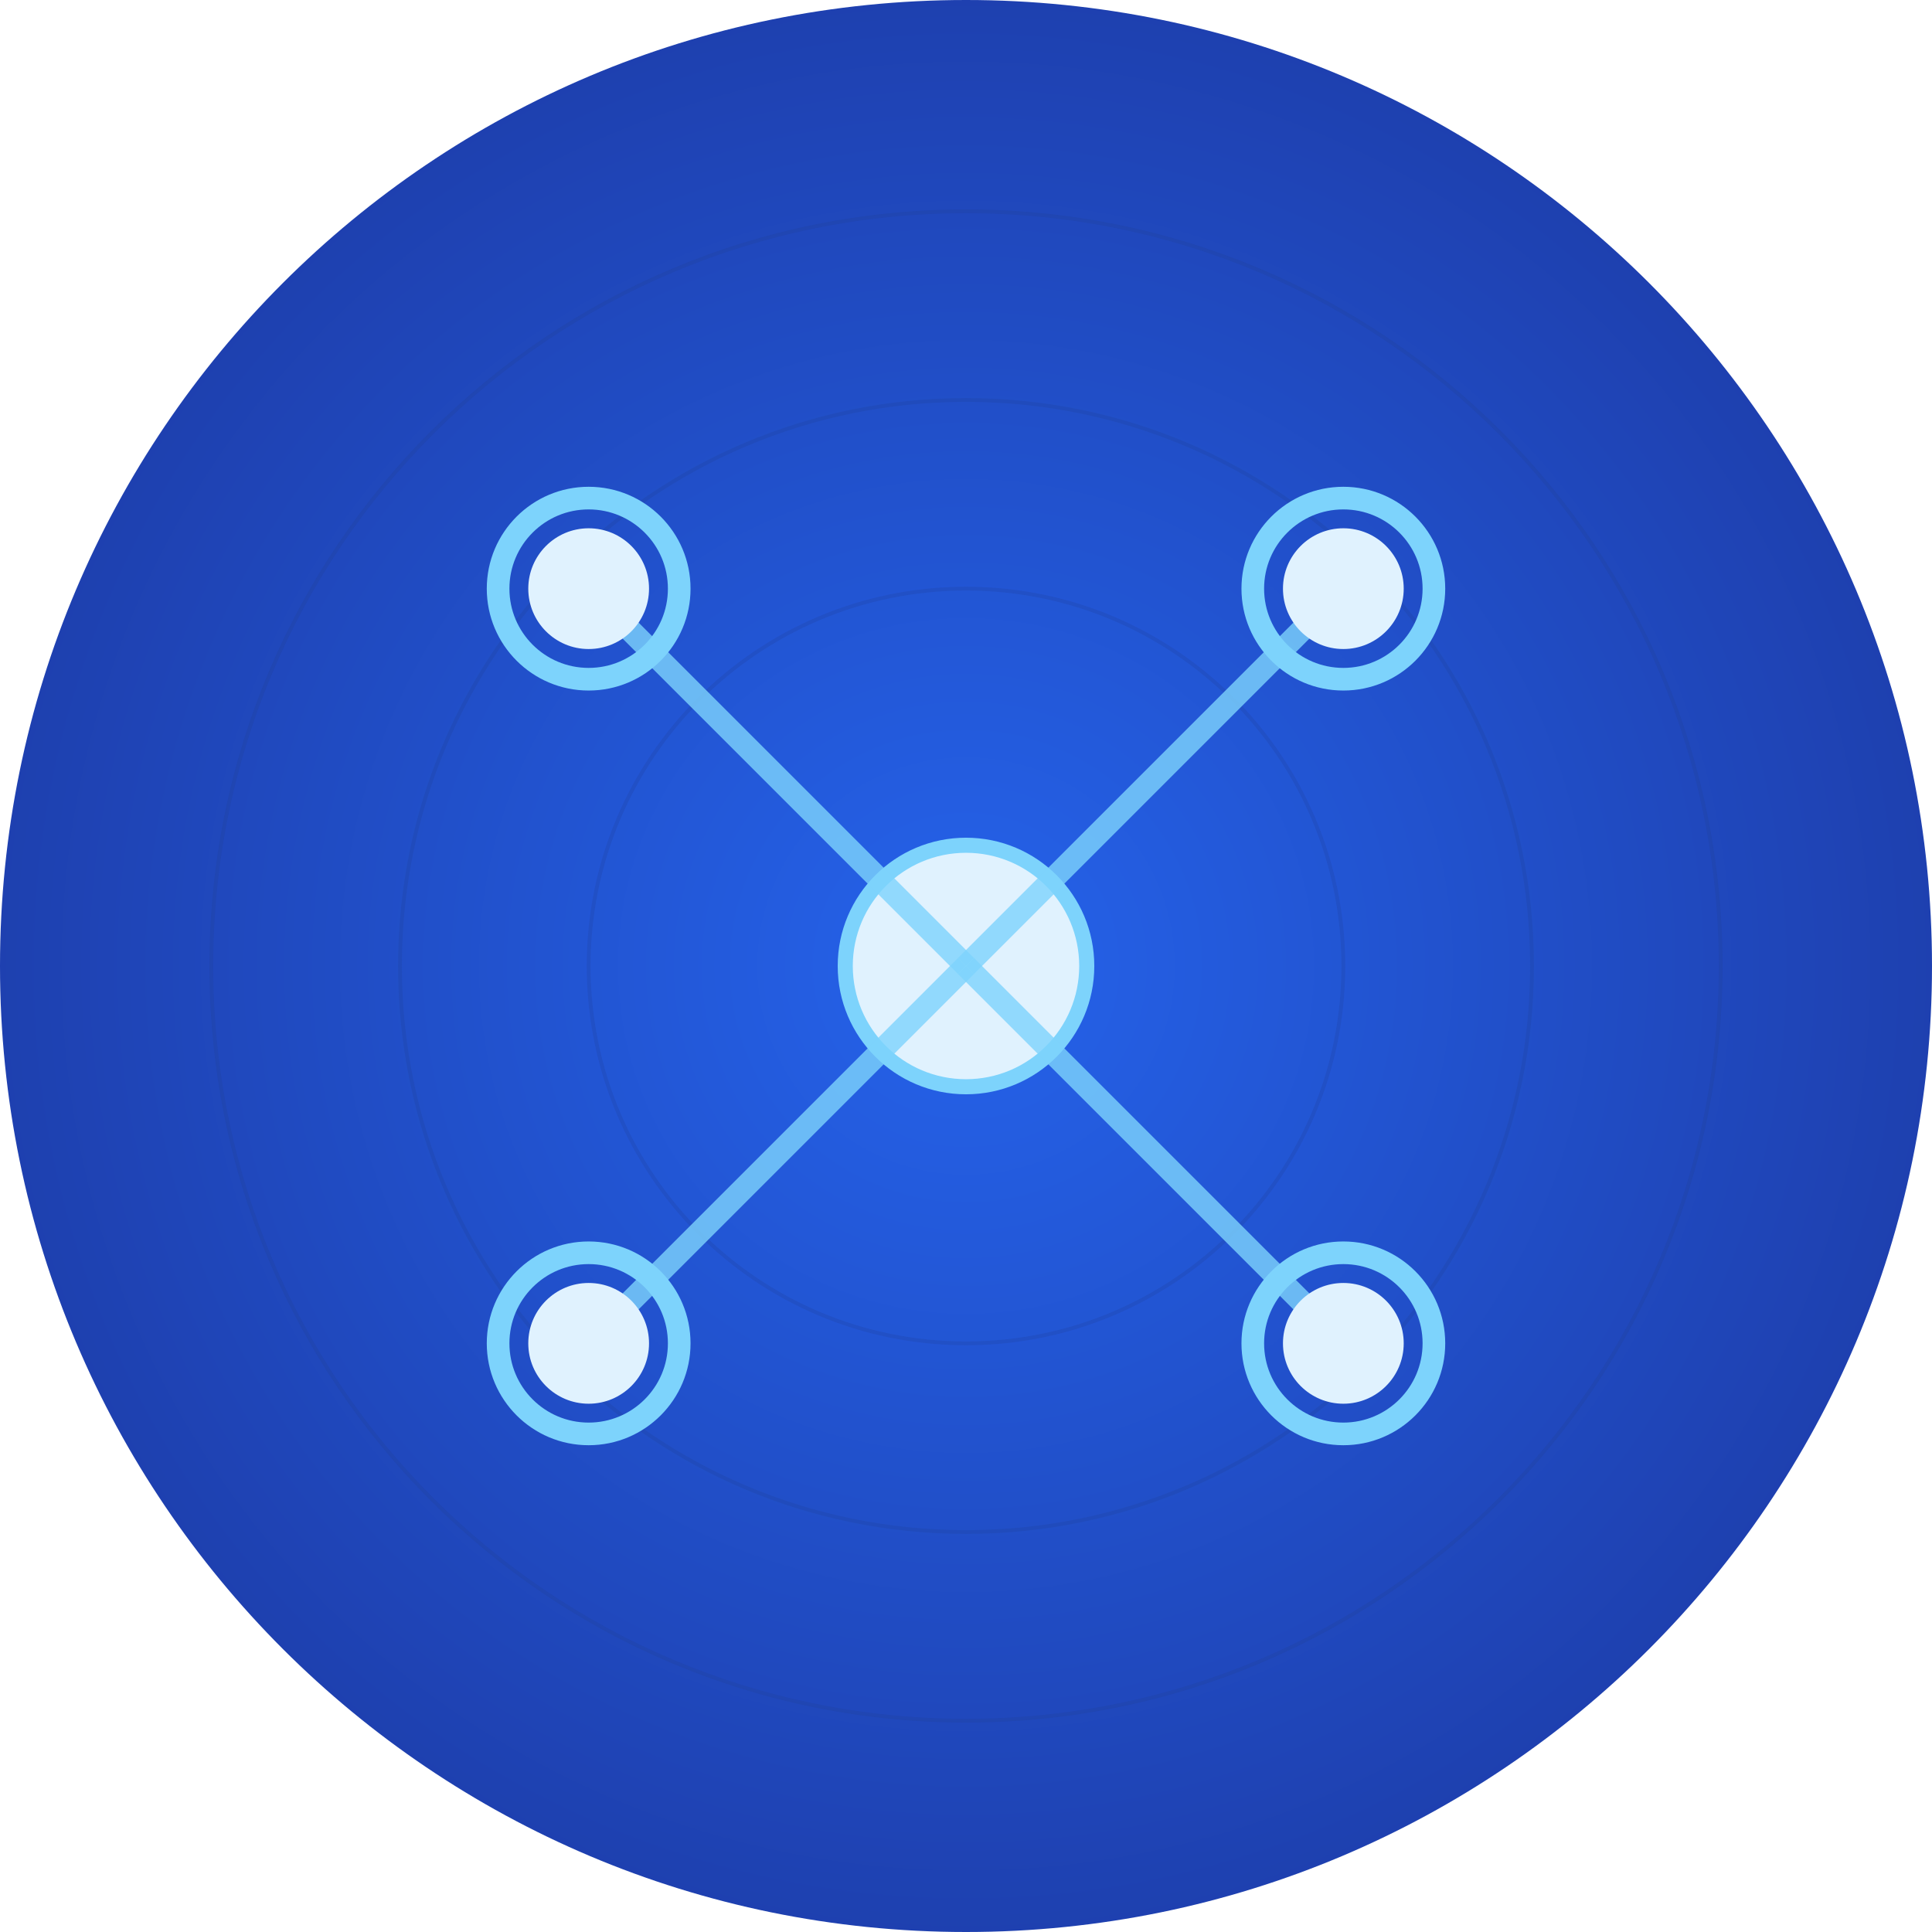
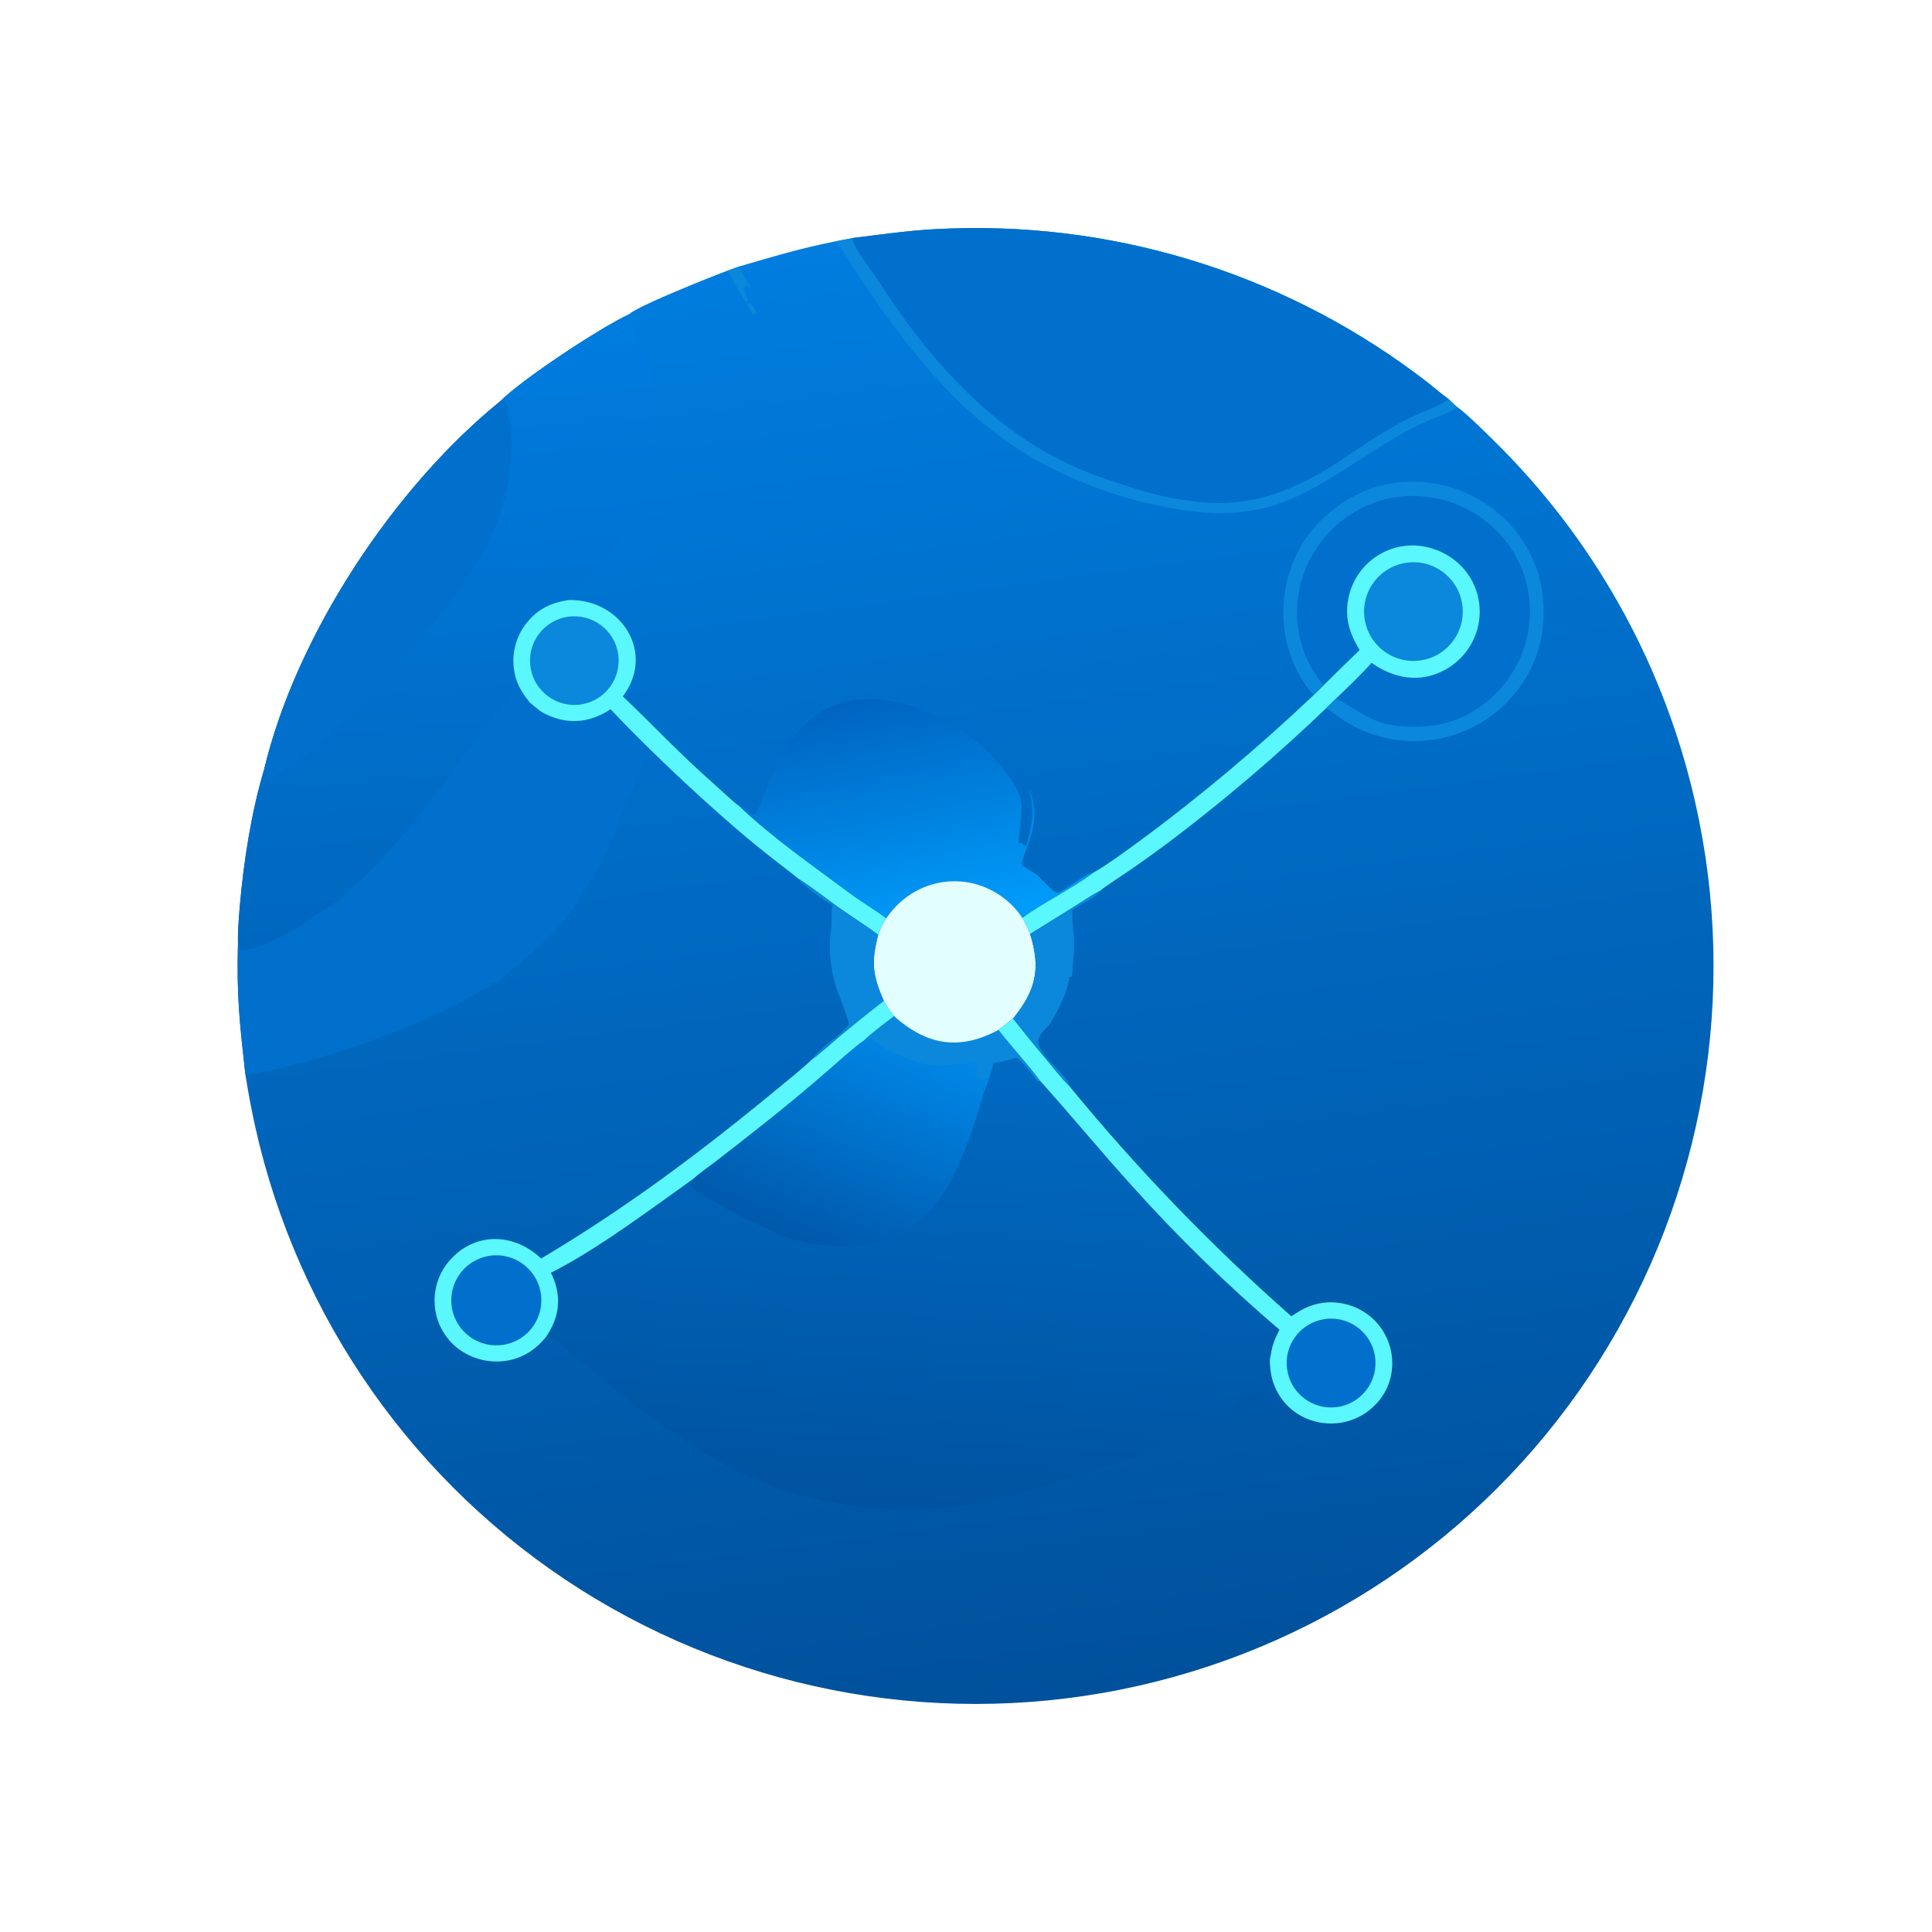
- <svg xmlns="http://www.w3.org/2000/svg" width="512" height="512" viewBox="0 0 512 512" fill="none">
+ <svg xmlns="http://www.w3.org/2000/svg" width="1024" height="1024" viewBox="0 0 1024 1024">
  <defs>
-     <radialGradient id="bgGradient" cx="50%" cy="50%" r="50%">
-       <stop offset="0%" style="stop-color:#2563eb;stop-opacity:1" />
-       <stop offset="100%" style="stop-color:#1e40af;stop-opacity:1" />
-     </radialGradient>
+     <linearGradient id="gradient_0" gradientUnits="userSpaceOnUse" x1="568.954" y1="898.612" x2="464.924" y2="125.55">
+       <stop offset="0" stop-color="#00519C" />
+       <stop offset="1" stop-color="#007DDF" />
+     </linearGradient>
  </defs>
-   <circle cx="256" cy="256" r="256" fill="url(#bgGradient)" />
-   <circle cx="256" cy="256" r="200" fill="none" stroke="#1e3a8a" stroke-width="1" opacity="0.2" />
-   <circle cx="256" cy="256" r="150" fill="none" stroke="#1e3a8a" stroke-width="1" opacity="0.2" />
-   <circle cx="256" cy="256" r="100" fill="none" stroke="#1e3a8a" stroke-width="1" opacity="0.2" />
-   <circle cx="256" cy="256" r="32" fill="#e0f2fe" stroke="#7dd3fc" stroke-width="4" />
-   <line x1="256" y1="256" x2="156" y2="156" stroke="#7dd3fc" stroke-width="6" opacity="0.8" />
-   <line x1="256" y1="256" x2="356" y2="156" stroke="#7dd3fc" stroke-width="6" opacity="0.8" />
-   <line x1="256" y1="256" x2="156" y2="356" stroke="#7dd3fc" stroke-width="6" opacity="0.8" />
-   <line x1="256" y1="256" x2="356" y2="356" stroke="#7dd3fc" stroke-width="6" opacity="0.8" />
-   <circle cx="156" cy="156" r="24" fill="none" stroke="#7dd3fc" stroke-width="6" />
-   <circle cx="156" cy="156" r="16" fill="#e0f2fe" />
-   <circle cx="356" cy="156" r="24" fill="none" stroke="#7dd3fc" stroke-width="6" />
-   <circle cx="356" cy="156" r="16" fill="#e0f2fe" />
-   <circle cx="156" cy="356" r="24" fill="none" stroke="#7dd3fc" stroke-width="6" />
-   <circle cx="156" cy="356" r="16" fill="#e0f2fe" />
-   <circle cx="356" cy="356" r="24" fill="none" stroke="#7dd3fc" stroke-width="6" />
-   <circle cx="356" cy="356" r="16" fill="#e0f2fe" />
+   <path fill="url(#gradient_0)" d="M451.878 126.138C471.38 123.825 484.678 121.586 504.946 121.07C595.961 118.181 685.128 147.165 757.051 203.016C760.624 205.823 764.021 208.839 767.709 211.473C769.177 212.858 770.827 214.508 772.37 215.762C777.022 218.687 792.581 234.314 797.041 238.82C847.493 290.345 882.618 354.89 898.486 425.235C921.529 526.699 903.241 633.162 847.662 721.121C792.332 808.705 704.469 870.714 603.411 893.503C501.946 916.423 395.532 898.052 307.625 842.44C219.905 786.89 157.903 698.708 135.31 597.365C133.262 588.123 131.506 578.818 130.045 569.464C127.02 541.882 125.353 528.26 126.138 499.476C125.94 495.057 126.675 485.191 127.065 480.649C129.099 456.961 133.203 430.296 140.087 407.512C157.088 336.619 208.638 258.612 264.912 212.87C276.753 200.904 318.298 173.578 333.393 166.593C337.528 162.314 377.854 146.315 385.584 143.448C387.621 142.785 389.754 141.963 391.779 141.227C411.203 135.604 422.823 131.964 443.041 127.851C445.997 127.336 448.943 126.765 451.878 126.138Z" />
+   <defs>
+     <linearGradient id="gradient_1" gradientUnits="userSpaceOnUse" x1="478.212" y1="799.938" x2="491.975" y2="557.388">
+       <stop offset="0" stop-color="#0053A0" />
+       <stop offset="1" stop-color="#006AC2" />
+     </linearGradient>
+   </defs>
+   <path fill="url(#gradient_1)" d="M458.037 551.356C460.089 548.925 470.83 540.854 473.816 538.549C491.215 554.003 508.401 557.037 529.232 545.882C536.011 554.611 545.279 564.577 551.347 572.936C567.607 591.021 583.083 609.896 599.635 628.153C624.058 655.435 650.294 681.037 678.163 704.786C676.068 708.846 674.769 711.786 673.839 716.307C673.71 716.933 673.139 720.491 673.015 720.808C672.507 721.628 672.168 722.594 671.67 723.537C653.704 757.577 615.93 767.781 581.704 778.105C567.306 782.449 551.325 788.522 535.869 792.596C490.441 804.571 442.269 801.973 398.898 783.496C360.633 766.854 324.539 735.709 292.796 708.738C292.796 708.738 289.536 708.771 289.252 708.774C296.834 698.001 297.914 686.408 291.999 674.573C316.083 662.566 345.784 640.229 367.894 624.47C369.062 623.036 377.178 617.23 379.159 615.704C387.81 609.03 396.411 602.293 404.963 595.493C416.327 586.524 427.47 577.28 438.383 567.768C442.654 564.094 454.104 553.787 458.037 551.356Z" />
+   <defs>
+     <linearGradient id="gradient_2" gradientUnits="userSpaceOnUse" x1="421.581" y1="657.775" x2="469.568" y2="543.323">
+       <stop offset="0" stop-color="#0058AA" />
+       <stop offset="1" stop-color="#0088E8" />
+     </linearGradient>
+   </defs>
+   <path fill="url(#gradient_2)" d="M458.037 551.356C460.089 548.925 470.83 540.854 473.816 538.549C491.215 554.003 508.401 557.037 529.232 545.882C536.011 554.611 545.279 564.577 551.347 572.936L550.21 573.124C548.802 571.701 540.333 560.101 538.475 560.601C534.761 561.602 530.647 562.852 526.5 563.487C526.121 567.385 522.366 576.349 521.047 580.603C513.401 605.273 503.953 638.676 480.08 652.175C460.681 663.145 433.749 662.382 413.843 654.598C406.643 651.782 369.14 633.279 366.172 628.56C366.75 627.081 367.861 625.793 367.894 624.47C369.062 623.036 377.178 617.23 379.159 615.704C387.81 609.03 396.411 602.293 404.963 595.493C416.327 586.524 427.47 577.28 438.383 567.768C442.654 564.094 454.104 553.787 458.037 551.356Z" />
+   <path fill="#0B88DB" d="M458.037 551.356C460.089 548.925 470.83 540.854 473.816 538.549C491.215 554.003 508.401 557.037 529.232 545.882C536.011 554.611 545.279 564.577 551.347 572.936L550.21 573.124C548.802 571.701 540.333 560.101 538.475 560.601C534.761 561.602 530.647 562.852 526.5 563.487C525.168 565.034 524.365 568.04 523.694 570.019C522.77 572.747 518.951 572.039 517.525 570.349C517.063 568.068 517.776 565.531 518.213 563.165C516.098 563.104 511.747 563.547 509.662 563.795C497.091 565.292 489.435 565.093 477.804 559.859C470.492 556.568 468.637 555.816 462.113 550.367L461.661 549.985C460.573 550.491 459.945 550.809 458.792 551.143L458.037 551.356Z" />
+   <defs>
+     <linearGradient id="gradient_3" gradientUnits="userSpaceOnUse" x1="247.481" y1="494.476" x2="224.229" y2="176.74">
+       <stop offset="0" stop-color="#0067BE" />
+       <stop offset="1" stop-color="#007CDF" />
+     </linearGradient>
+   </defs>
+   <path fill="url(#gradient_3)" d="M333.393 166.593L333.513 167.616L332.071 168.439C334.514 173.48 337.51 178.121 339.949 183.203C350.134 204.425 353.876 232.713 345.696 255.17C338.24 275.64 323.138 294.986 307.337 309.737C305.049 311.873 302.473 314.904 301.784 318.007C292.294 319.266 284.911 322.747 278.899 330.477C273.639 337.215 271.277 345.769 272.334 354.252C273.291 361.826 276.214 366.663 280.918 372.465C275.444 370.086 276.549 364.607 272.707 364.362C267.391 373.867 256.725 385.3 250.206 394.545C228.733 424.833 206.411 454.664 177.686 478.542C174.002 481.604 168.976 483.644 165.396 486.553C159.189 491.597 134.981 505.268 127.533 503.382C126.232 500.74 127.83 501.713 126.138 499.476C125.94 495.057 126.675 485.191 127.065 480.649C129.099 456.961 133.203 430.296 140.087 407.512C157.088 336.619 208.638 258.612 264.912 212.87C276.753 200.904 318.298 173.578 333.393 166.593Z" />
+   <path fill="#0070CC" d="M264.912 212.87L267.285 212.579C270.516 216.041 267.776 218.264 270.264 222.666C270.994 223.958 271.109 230.617 271.147 232.288C271.553 250.725 267.628 269 259.686 285.643C252.493 300.582 243.737 313.448 233.112 326.112C230.896 328.753 228.899 331.802 226.588 334.396C201.468 360.96 178.434 390.342 147.506 410.556C145.942 411.579 142.091 413.919 140.48 414.344C138.857 412.676 140.562 409.765 140.087 407.512C157.088 336.619 208.638 258.612 264.912 212.87Z" />
+   <path fill="#0070CC" d="M451.878 126.138C471.38 123.825 484.678 121.586 504.946 121.07C595.961 118.181 685.128 147.165 757.051 203.016C760.624 205.823 764.021 208.839 767.709 211.473C765.744 213.911 757.491 216.994 754.309 218.319C739.961 224.295 727.198 232.735 714.448 241.471C688.013 259.582 662.011 270.76 629.303 265.241C614.881 263.704 600.216 258.532 586.725 254.128C532.718 236.493 494.435 194.25 464.74 147.58C462.244 143.658 451.328 130.43 451.878 126.138Z" />
+   <path fill="#0070CC" d="M126.138 499.476C127.83 501.713 126.232 500.74 127.533 503.382C134.981 505.268 159.189 491.597 165.396 486.553C168.976 483.644 174.002 481.604 177.686 478.542C206.411 454.664 228.733 424.833 250.206 394.545C256.725 385.3 267.391 373.867 272.707 364.362C276.549 364.607 275.444 370.086 280.918 372.465C282.853 373.94 285.749 376.657 287.721 377.724C299.968 384.344 312.23 383.482 323.613 375.908C328.382 380.99 333.241 385.987 338.189 390.896C338.06 391.619 337.918 392.256 337.959 393C338.14 396.264 334.462 402.154 334.315 404.696L334.81 404.859C335.967 402.205 338.229 395.494 339.477 393.893L340.241 393.96L343.105 398.311C341.825 403.392 334.228 419.937 332.062 425.72C321.948 452.725 309.385 479.111 288.353 499.399C283.83 503.762 279.897 506.651 275.251 510.666C270.567 514.715 267.865 517.631 262.683 521.546C262.259 521.285 261.837 521.022 261.417 520.756L260.162 521.611C260.396 522.256 260.193 521.972 260.838 522.412C258.78 524.235 258.287 522.657 256.747 523.714C230.825 541.505 160.437 566.493 130.045 569.464C127.02 541.882 125.353 528.26 126.138 499.476Z" />
+   <defs>
+     <linearGradient id="gradient_4" gradientUnits="userSpaceOnUse" x1="462.108" y1="368.369" x2="488.966" y2="495.785">
+       <stop offset="0" stop-color="#0064C0" />
+       <stop offset="1" stop-color="#009DFC" />
+     </linearGradient>
+   </defs>
+   <path fill="url(#gradient_4)" d="M391.602 427.119C396.512 427.877 396.732 431.966 400.238 431.546C404.126 424.667 406.652 415.478 410.132 408.089C417.507 392.43 429.26 376.736 447.298 372.071C480.713 363.429 527.165 391.252 540.481 421.798C542.995 427.563 539.712 440.992 540.03 447.168L540.895 446.603C541.951 447.305 542.694 447.879 543.895 448.322C546.843 439.31 548.476 428.523 545.546 419.267L545.95 419.034C553.411 437.756 540.401 453.624 541.769 458.752C544.271 460.24 546.691 461.68 549.079 463.361C552.116 465.499 557.475 472.83 560.716 473.231C565.429 471.671 573.299 464.004 579.86 462.296C568.802 470.784 552.81 478.429 541.902 486.506C535.358 476.703 525.144 469.946 513.561 467.76C502.367 465.723 490.822 468.242 481.493 474.757C476.65 478.123 473.095 481.947 469.689 486.726C463.948 482.368 456.411 477.946 450.381 473.462C431.242 459.227 408.793 443.578 391.602 427.119Z" />
+   <path fill="#0070CC" d="M701.638 363.102C691.722 352.296 686.841 336.399 687.51 321.873C689.075 287.883 718.536 260.658 752.727 262.966C786.585 265.252 812.981 293.615 810.789 327.908C809.729 344.53 801.979 360.013 789.309 370.823C776.117 382.267 761.799 386.021 744.529 385.097C727.713 384.197 721.681 377.544 708.282 370.095C714.528 364.068 721.199 357.752 726.957 351.309C738.693 359.667 752.716 362.234 765.813 355.055C774.15 350.541 780.321 342.863 782.937 333.75C785.473 324.856 784.372 315.32 779.874 307.239C775.015 298.653 766.976 292.795 757.489 290.269C748.642 287.896 739.213 289.167 731.309 293.797C723.218 298.475 717.366 306.232 715.091 315.298C712.35 326.367 714.85 335.076 720.637 344.525C714.261 350.673 707.928 356.866 701.638 363.102Z" />
+   <path fill="#5AF8FE" d="M720.637 344.525C714.85 335.076 712.35 326.367 715.091 315.298C717.366 306.232 723.218 298.475 731.309 293.797C739.213 289.167 748.642 287.896 757.489 290.269C766.976 292.795 775.015 298.653 779.874 307.239C784.372 315.32 785.473 324.856 782.937 333.75C780.321 342.863 774.15 350.541 765.813 355.055C752.716 362.234 738.693 359.667 726.957 351.309C721.199 357.752 714.528 364.068 708.282 370.095L702.96 375.291C677.859 399.361 651.429 422.005 623.794 443.117C615.567 449.394 607.189 455.471 598.669 461.343C595.127 463.779 585.68 469.85 582.949 472.233C580.115 473.485 572.475 478.543 569.516 480.405L545.972 495.049C544.727 491.837 543.5 489.553 541.902 486.506C552.81 478.429 568.802 470.784 579.86 462.296C585.482 459.33 598.093 450.108 603.699 445.988C635.61 422.536 667.489 395.713 696.241 368.432L701.638 363.102C707.928 356.866 714.261 350.673 720.637 344.525Z" />
+   <path fill="#0B88DB" d="M745.564 298.246C759.768 296.285 772.903 306.127 775.011 320.311C777.118 334.495 767.413 347.731 753.252 349.985C743.96 351.464 734.59 347.839 728.713 340.49C722.837 333.142 721.36 323.204 724.846 314.465C728.332 305.726 736.243 299.532 745.564 298.246Z" />
+   <path fill="#E2FEFE" d="M469.689 486.726C473.095 481.947 476.65 478.123 481.493 474.757C490.822 468.242 502.367 465.723 513.561 467.76C525.144 469.946 535.358 476.703 541.902 486.506C543.5 489.553 544.727 491.837 545.972 495.049C551.794 513.484 549.036 524.824 536.957 539.883C534.399 541.905 531.824 543.905 529.232 545.882C508.401 557.037 491.215 554.003 473.816 538.549C471.462 535.43 470.268 533.85 468.421 530.44C462.374 516.743 461.747 509.93 465.432 495.513C466.624 492.326 467.72 489.508 469.689 486.726Z" />
+   <path fill="#5AF8FE" d="M430.571 561.351C434.523 558.535 441.932 551.862 445.994 548.453C453.364 542.318 460.841 536.313 468.421 530.44C470.268 533.85 471.462 535.43 473.816 538.549C470.83 540.854 460.089 548.925 458.037 551.356C454.104 553.787 442.654 564.094 438.383 567.768C427.47 577.28 416.327 586.524 404.963 595.493C396.411 602.293 387.81 609.03 379.159 615.704C377.178 617.23 369.062 623.036 367.894 624.47C345.784 640.229 316.083 662.566 291.999 674.573C297.914 686.408 296.834 698.001 289.252 708.774C288.812 709.31 288.36 709.836 287.896 710.352C281.731 717.171 274.068 721.163 264.818 721.573C255.908 722.034 247.183 718.917 240.583 712.915C234.33 707.124 230.649 699.076 230.358 690.559C230.012 681.737 233.302 673.161 239.459 666.833C252.919 652.784 273.015 653.879 286.801 667.046C331.203 640.722 371.462 610.632 411.195 577.792C417.606 572.492 424.525 567.039 430.571 561.351Z" />
+   <path fill="#0070CC" d="M258.855 665.706C267.307 664.194 275.921 667.338 281.412 673.94C286.903 680.542 288.424 689.585 285.396 697.621C282.368 705.656 275.258 711.446 266.776 712.783C253.848 714.82 241.691 706.07 239.519 693.164C237.348 680.259 245.972 668.011 258.855 665.706Z" />
+   <path fill="#5AF8FE" d="M536.957 539.883C542.634 547.109 548.433 554.237 554.353 561.265C557.751 565.361 563.026 571.995 566.689 575.56C602.567 619.389 641.948 660.229 684.443 697.677C687.325 695.74 689.508 694.326 692.664 692.927C706.928 686.608 724.137 691.827 732.635 704.875C737.405 712.142 739.04 721.025 737.17 729.514C735.298 737.997 729.857 745.168 722.519 749.716C715.071 754.234 706.135 755.611 697.673 753.547C689.319 751.608 682.112 746.356 677.709 738.996C674.248 733.196 673.163 727.486 673.015 720.808C673.139 720.491 673.71 716.933 673.839 716.307C674.769 711.786 676.068 708.846 678.163 704.786C650.294 681.037 624.058 655.435 599.635 628.153C583.083 609.896 567.607 591.021 551.347 572.936C545.279 564.577 536.011 554.611 529.232 545.882C531.824 543.905 534.399 541.905 536.957 539.883Z" />
+   <path fill="#0070CC" d="M701.912 699.171C714.826 697.179 726.891 706.084 728.795 719.011C730.698 731.938 721.711 743.942 708.772 745.757C695.957 747.555 684.092 738.674 682.207 725.871C680.322 713.068 689.122 701.143 701.912 699.171Z" />
+   <path fill="#5AF8FE" d="M301.784 318.007C329.913 317.782 347.349 346.535 330.094 369.072C345.939 384.179 361.055 400.261 377.56 414.742C380.437 417.266 389.064 425.452 391.602 427.119C408.793 443.578 431.242 459.227 450.381 473.462C456.411 477.946 463.948 482.368 469.689 486.726C467.72 489.508 466.624 492.326 465.432 495.513C459.819 491.084 450.155 485.062 443.824 480.503C437.949 476.272 428.86 469.243 423.078 465.673C422.743 465.23 413.348 458.032 412.295 457.212C405.496 451.939 398.808 446.526 392.235 440.974C373.609 424.953 355.582 408.249 338.189 390.896C333.241 385.987 328.382 380.99 323.613 375.908C312.23 383.482 299.968 384.344 287.721 377.724C285.749 376.657 282.853 373.94 280.918 372.465C276.214 366.663 273.291 361.826 272.334 354.252C271.277 345.769 273.639 337.215 278.899 330.477C284.911 322.747 292.294 319.266 301.784 318.007Z" />
+   <path fill="#0B88DB" d="M303.351 326.672C316.255 326.091 327.208 336.037 327.869 348.937C328.53 361.837 318.652 372.851 305.756 373.592C292.747 374.34 281.615 364.356 280.948 351.342C280.281 338.329 290.334 327.259 303.351 326.672Z" />
+   <path fill="#0B88DB" d="M696.241 368.432C671.715 340.483 675.941 295.489 704.275 271.987C719.122 259.673 735.221 254.064 754.54 255.518C772.995 257.036 790.092 265.821 802.07 279.942C814.43 294.561 819.519 312.041 817.887 330.997C816.295 348.9 807.584 365.415 793.707 376.837C779.544 388.611 761.265 394.238 742.933 392.469C731.669 391.373 720.848 387.524 711.42 381.263C708.785 379.542 705.202 376.684 702.96 375.291L708.282 370.095C721.681 377.544 727.713 384.197 744.529 385.097C761.799 386.021 776.117 382.267 789.309 370.823C801.979 360.013 809.729 344.53 810.789 327.908C812.981 293.615 786.585 265.252 752.727 262.966C718.536 260.658 689.075 287.883 687.51 321.873C686.841 336.399 691.722 352.296 701.638 363.102L696.241 368.432Z" />
+   <path fill="#0B88DB" d="M443.041 127.851C445.997 127.336 448.943 126.765 451.878 126.138C451.328 130.43 462.244 143.658 464.74 147.58C494.435 194.25 532.718 236.493 586.725 254.128C600.216 258.532 614.881 263.704 629.303 265.241C662.011 270.76 688.013 259.582 714.448 241.471C727.198 232.735 739.961 224.295 754.309 218.319C757.491 216.994 765.744 213.911 767.709 211.473C769.177 212.858 770.827 214.508 772.37 215.762C772.111 216.035 771.925 216.255 771.597 216.467C767.152 219.344 760.97 221.004 756.311 223.192C751.614 225.398 745.931 228.247 741.544 230.777C703.348 252.805 681.321 276.889 633.041 271.088C615.524 269.164 597.762 264.747 581.268 258.554C568.698 253.816 555.941 248.021 544.489 241.052C506.295 217.809 479.069 182.429 454.858 145.649C451.053 139.869 447.375 133.756 443.307 128.161C443.219 128.057 443.13 127.954 443.041 127.851Z" />
+   <path fill="#0B88DB" d="M545.972 495.049L569.516 480.405C572.475 478.543 580.115 473.485 582.949 472.233C581.649 475.538 570.879 479.934 568.281 482.468C568.22 482.528 568.571 491.039 568.723 492.218C569.898 501.303 569.02 508.593 568.048 517.67C567.23 517.737 567.643 517.644 566.811 517.963C565.154 527.409 561.356 534.361 556.576 542.536C554.976 545.271 551.757 546.399 550.4 550.722C548.167 557.835 566.997 570.535 566.689 575.56C563.026 571.995 557.751 565.361 554.353 561.265C548.433 554.237 542.634 547.109 536.957 539.883C549.036 524.824 551.794 513.484 545.972 495.049Z" />
+   <path fill="#0B88DB" d="M423.078 465.673C428.86 469.243 437.949 476.272 443.824 480.503C450.155 485.062 459.819 491.084 465.432 495.513C461.747 509.93 462.374 516.743 468.421 530.44C460.841 536.313 453.364 542.318 445.994 548.453C441.932 551.862 434.523 558.535 430.571 561.351C434.66 554.898 445.516 549.182 449.953 542.935C449.549 539.762 445.584 529.729 444.612 527.223C440.031 515.42 438.879 503.442 440.652 491.005C440.703 490.647 440.971 480.498 440.945 480.362L441.735 480.087C438.931 478.734 423.988 468.286 423.078 465.673Z" />
+   <path fill="#0B88DB" d="M385.584 143.448C387.621 142.785 389.754 141.963 391.779 141.227C393.211 145.533 396.538 148.625 397.9 152.753L395.567 150.99C394.782 152.16 394.692 152.085 394.246 153.367C395.32 155.681 395.671 156.824 396.453 159.183L395.671 160.512C394.362 159.259 387.001 146.027 385.584 143.448Z" />
+   <path fill="#0B88DB" d="M395.671 160.512C398.443 160.254 400.557 164.246 400.668 166.451L399.663 166.18L399.252 167.038C397.935 164.788 396.786 162.884 395.671 160.512Z" />
</svg>
